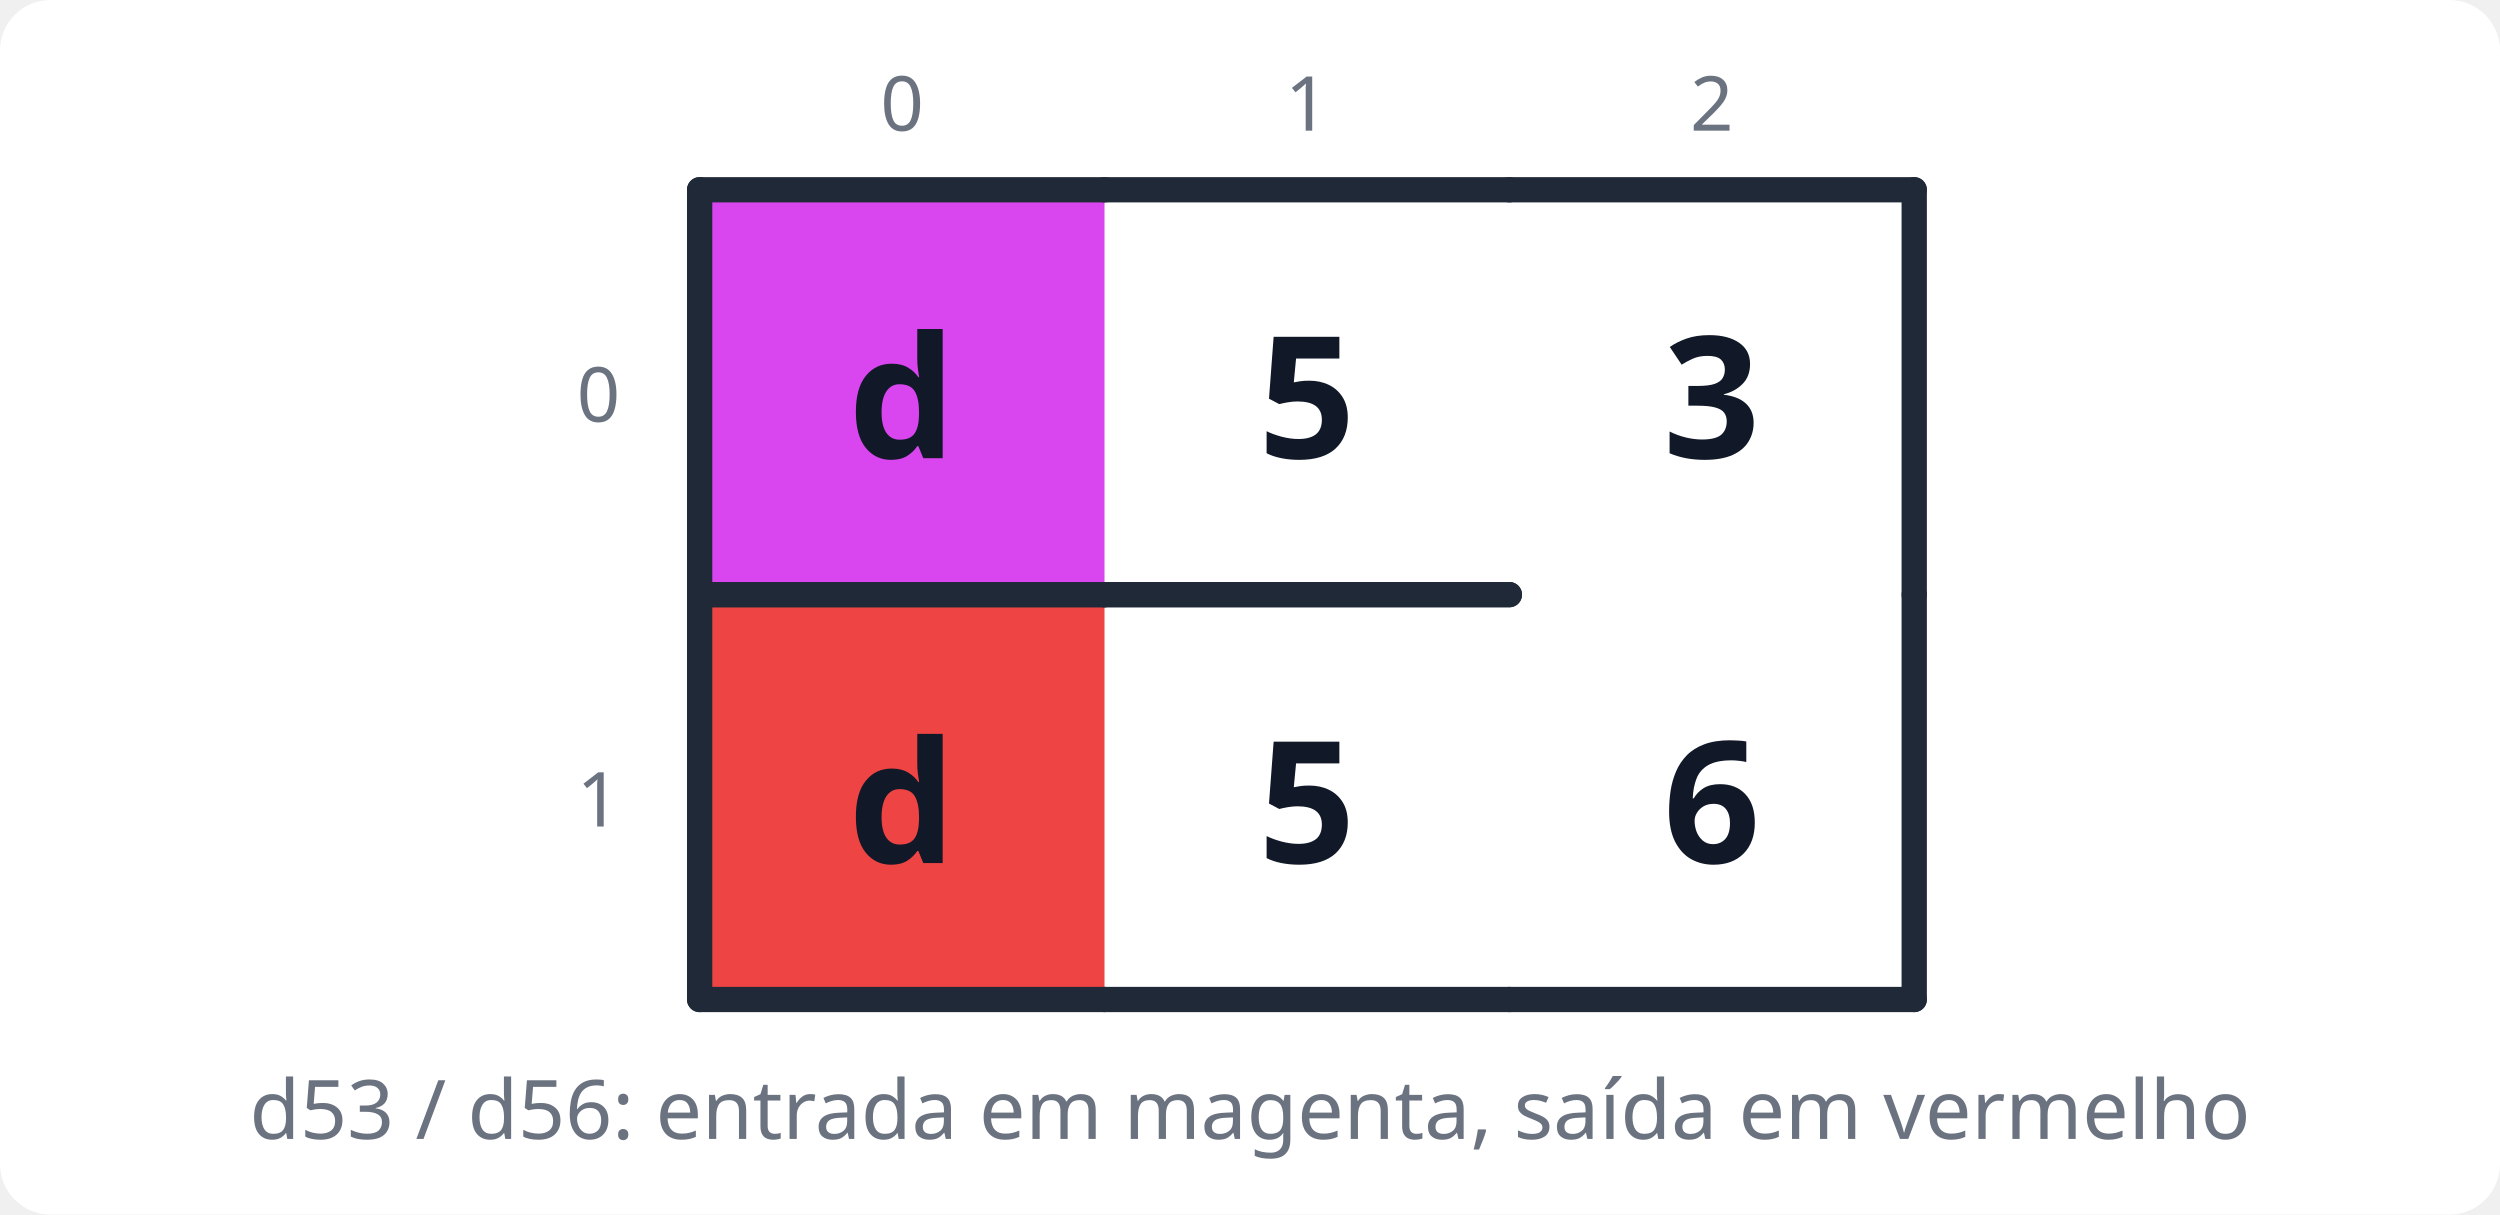
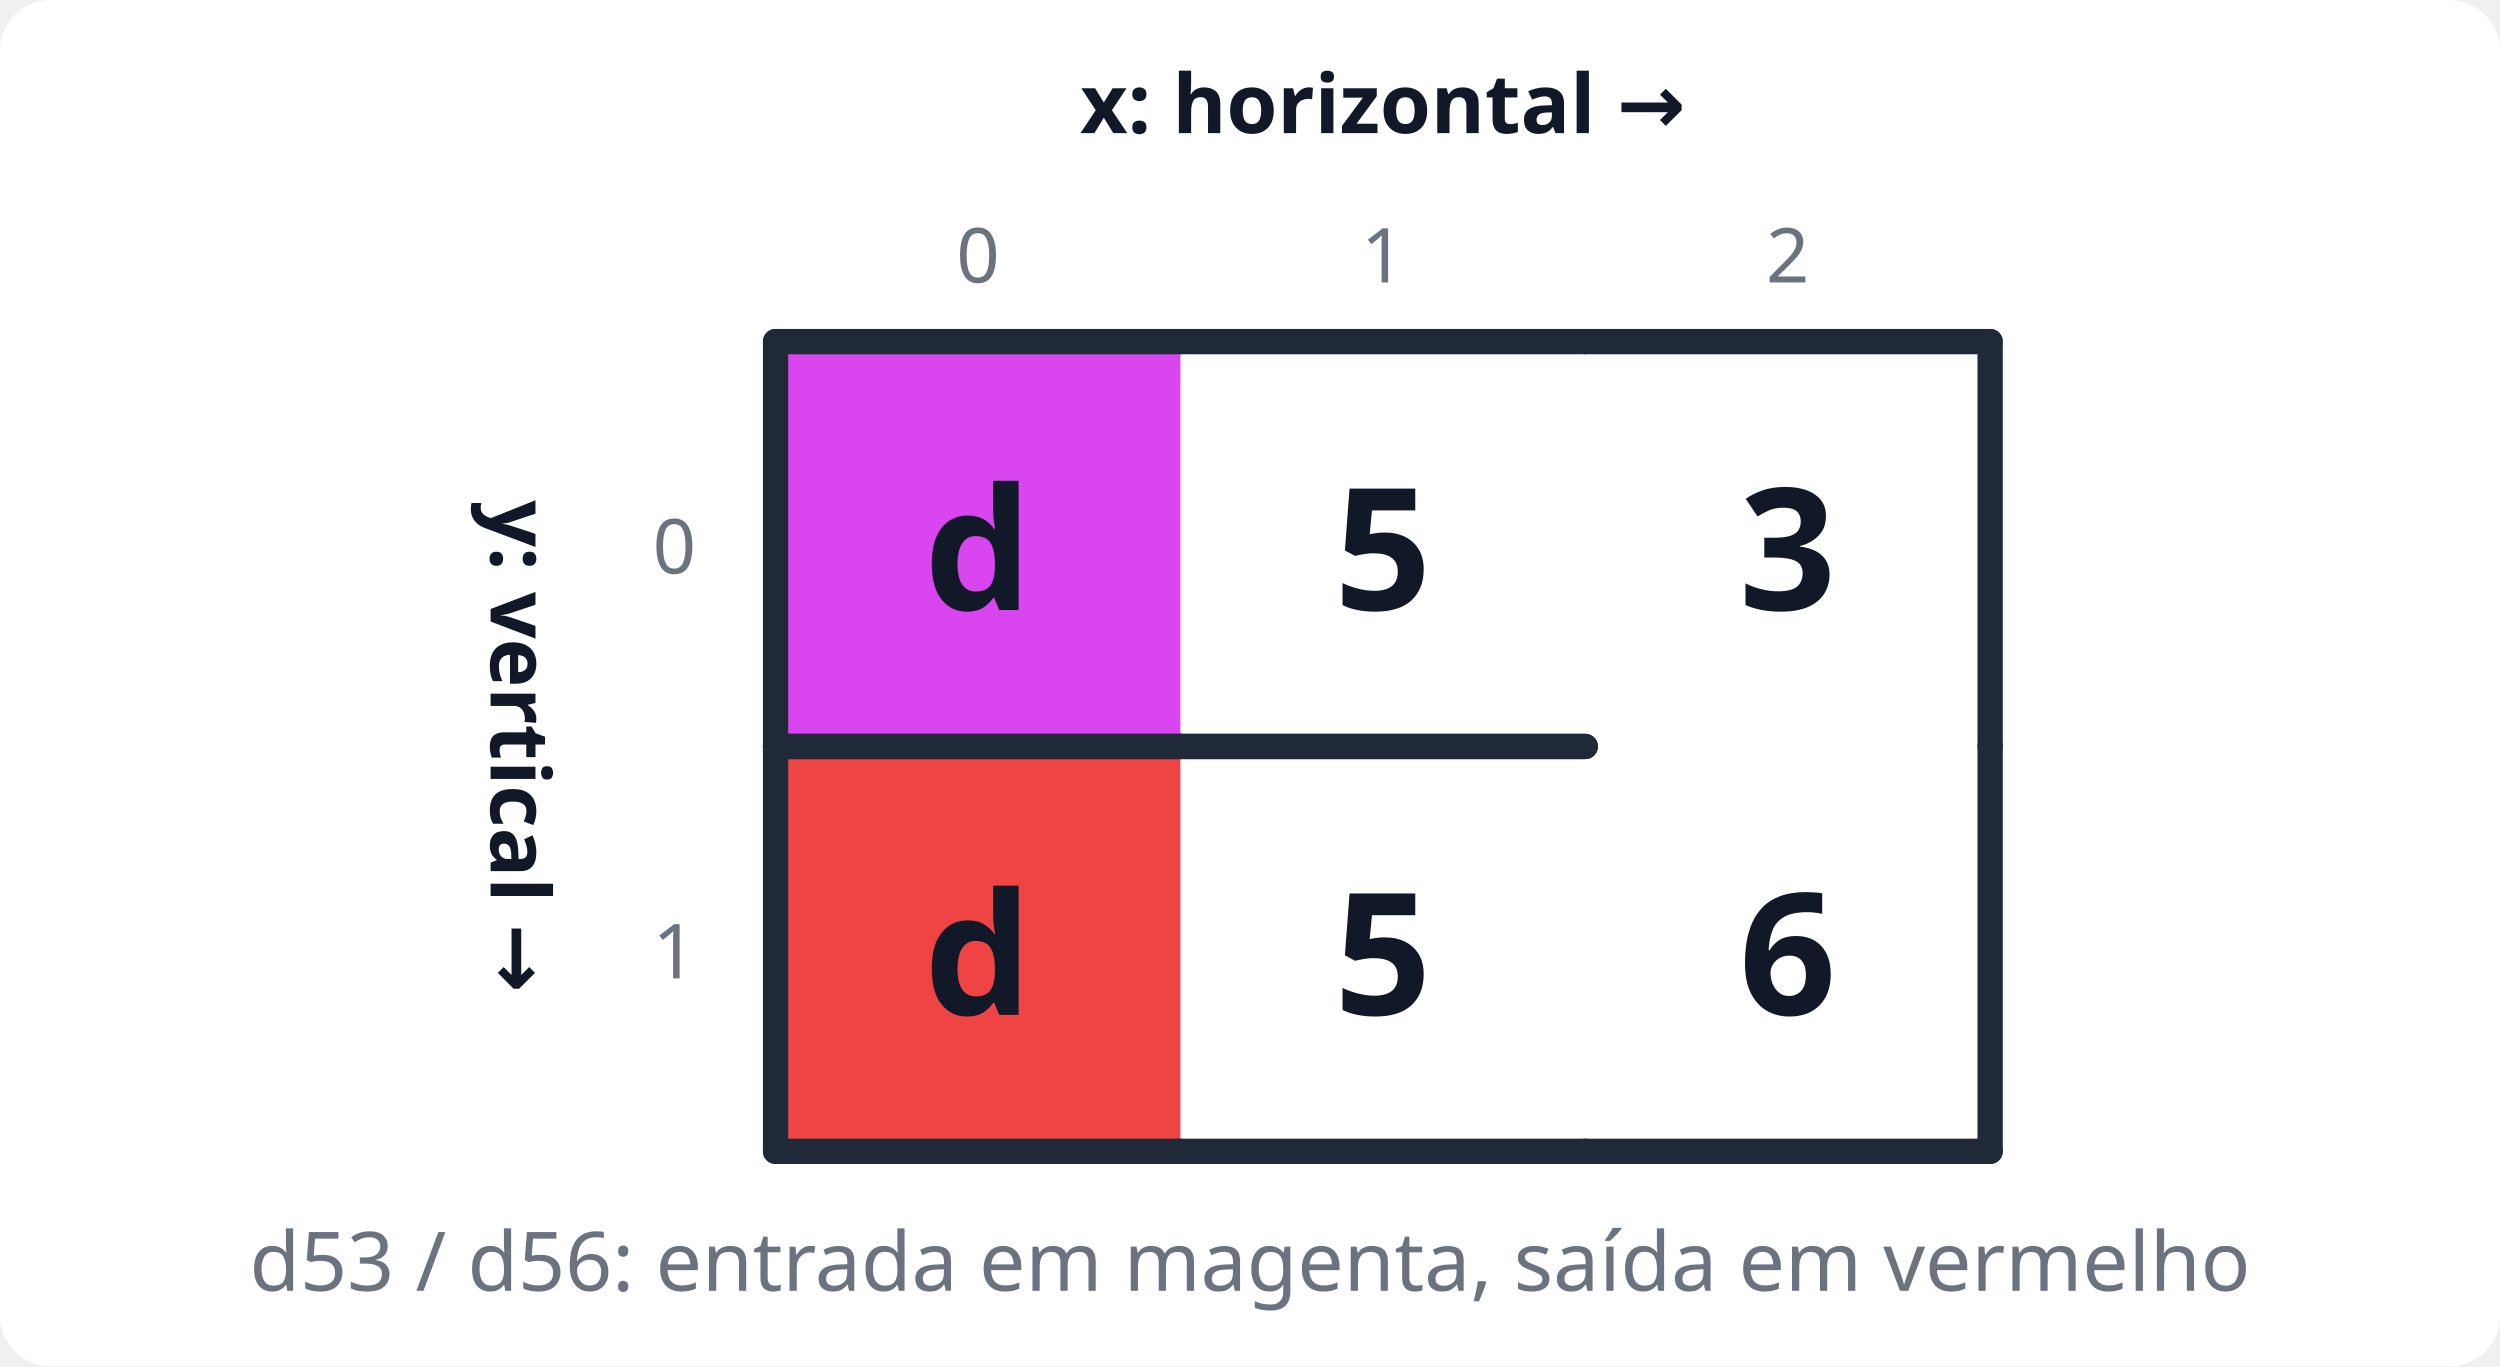
- <svg xmlns="http://www.w3.org/2000/svg" width="395.2" height="192" viewBox="0 0 395.2 192">
-   <rect width="395.2" height="192" fill="#ffffff" rx="8" />
-   <rect x="110.6" y="30" width="64" height="64" fill="#d946ef" />
-   <rect x="110.6" y="94" width="64" height="64" fill="#ef4444" />
-   <line x1="110.6" y1="30" x2="174.6" y2="30" stroke="#1f2937" stroke-width="4" stroke-linecap="round" />
-   <line x1="110.6" y1="94" x2="174.6" y2="94" stroke="#1f2937" stroke-width="4" stroke-linecap="round" />
-   <line x1="110.6" y1="30" x2="110.6" y2="94" stroke="#1f2937" stroke-width="4" stroke-linecap="round" />
-   <line x1="174.6" y1="30" x2="238.6" y2="30" stroke="#1f2937" stroke-width="4" stroke-linecap="round" />
-   <line x1="174.6" y1="94" x2="238.6" y2="94" stroke="#1f2937" stroke-width="4" stroke-linecap="round" />
-   <line x1="238.6" y1="30" x2="302.6" y2="30" stroke="#1f2937" stroke-width="4" stroke-linecap="round" />
-   <line x1="302.6" y1="30" x2="302.6" y2="94" stroke="#1f2937" stroke-width="4" stroke-linecap="round" />
-   <line x1="110.6" y1="94" x2="174.6" y2="94" stroke="#1f2937" stroke-width="4" stroke-linecap="round" />
-   <line x1="110.6" y1="158" x2="174.6" y2="158" stroke="#1f2937" stroke-width="4" stroke-linecap="round" />
-   <line x1="110.6" y1="94" x2="110.6" y2="158" stroke="#1f2937" stroke-width="4" stroke-linecap="round" />
-   <line x1="174.6" y1="94" x2="238.6" y2="94" stroke="#1f2937" stroke-width="4" stroke-linecap="round" />
-   <line x1="174.6" y1="158" x2="238.6" y2="158" stroke="#1f2937" stroke-width="4" stroke-linecap="round" />
-   <line x1="302.6" y1="94" x2="302.6" y2="158" stroke="#1f2937" stroke-width="4" stroke-linecap="round" />
-   <line x1="238.6" y1="158" x2="302.6" y2="158" stroke="#1f2937" stroke-width="4" stroke-linecap="round" />
-   <text x="142.6" y="62" font-family="ui-sans-serif, system-ui, sans-serif" font-size="26.88" font-weight="bold" fill="#111827" text-anchor="middle" dominant-baseline="central">d</text>
-   <text x="206.6" y="62" font-family="ui-sans-serif, system-ui, sans-serif" font-size="26.88" font-weight="bold" fill="#111827" text-anchor="middle" dominant-baseline="central">5</text>
-   <text x="270.6" y="62" font-family="ui-sans-serif, system-ui, sans-serif" font-size="26.88" font-weight="bold" fill="#111827" text-anchor="middle" dominant-baseline="central">3</text>
-   <text x="142.6" y="126" font-family="ui-sans-serif, system-ui, sans-serif" font-size="26.88" font-weight="bold" fill="#111827" text-anchor="middle" dominant-baseline="central">d</text>
-   <text x="206.6" y="126" font-family="ui-sans-serif, system-ui, sans-serif" font-size="26.88" font-weight="bold" fill="#111827" text-anchor="middle" dominant-baseline="central">5</text>
-   <text x="270.6" y="126" font-family="ui-sans-serif, system-ui, sans-serif" font-size="26.88" font-weight="bold" fill="#111827" text-anchor="middle" dominant-baseline="central">6</text>
-   <text x="142.6" y="16" font-family="ui-sans-serif, system-ui, sans-serif" font-size="12" font-weight="normal" fill="#6b7280" text-anchor="middle" dominant-baseline="central">0</text>
-   <text x="206.6" y="16" font-family="ui-sans-serif, system-ui, sans-serif" font-size="12" font-weight="normal" fill="#6b7280" text-anchor="middle" dominant-baseline="central">1</text>
-   <text x="270.6" y="16" font-family="ui-sans-serif, system-ui, sans-serif" font-size="12" font-weight="normal" fill="#6b7280" text-anchor="middle" dominant-baseline="central">2</text>
-   <text x="94.6" y="62" font-family="ui-sans-serif, system-ui, sans-serif" font-size="12" font-weight="normal" fill="#6b7280" text-anchor="middle" dominant-baseline="central">0</text>
-   <text x="94.6" y="126" font-family="ui-sans-serif, system-ui, sans-serif" font-size="12" font-weight="normal" fill="#6b7280" text-anchor="middle" dominant-baseline="central">1</text>
-   <text x="197.6" y="175" font-family="ui-sans-serif, system-ui, sans-serif" font-size="13" font-weight="normal" fill="#6b7280" text-anchor="middle" dominant-baseline="central">d53 / d56: entrada em magenta, saída em vermelho</text>
+ <svg xmlns="http://www.w3.org/2000/svg" width="395.2" height="216" viewBox="0 0 395.2 216">
+   <rect width="395.2" height="216" fill="#ffffff" rx="8" />
+   <rect x="122.6" y="54" width="64" height="64" fill="#d946ef" />
+   <rect x="122.6" y="118" width="64" height="64" fill="#ef4444" />
+   <line x1="122.6" y1="54" x2="186.6" y2="54" stroke="#1f2937" stroke-width="4" stroke-linecap="round" />
+   <line x1="122.6" y1="118" x2="186.6" y2="118" stroke="#1f2937" stroke-width="4" stroke-linecap="round" />
+   <line x1="122.6" y1="54" x2="122.6" y2="118" stroke="#1f2937" stroke-width="4" stroke-linecap="round" />
+   <line x1="186.6" y1="54" x2="250.6" y2="54" stroke="#1f2937" stroke-width="4" stroke-linecap="round" />
+   <line x1="186.6" y1="118" x2="250.6" y2="118" stroke="#1f2937" stroke-width="4" stroke-linecap="round" />
+   <line x1="250.6" y1="54" x2="314.6" y2="54" stroke="#1f2937" stroke-width="4" stroke-linecap="round" />
+   <line x1="314.6" y1="54" x2="314.6" y2="118" stroke="#1f2937" stroke-width="4" stroke-linecap="round" />
+   <line x1="122.6" y1="118" x2="186.6" y2="118" stroke="#1f2937" stroke-width="4" stroke-linecap="round" />
+   <line x1="122.6" y1="182" x2="186.6" y2="182" stroke="#1f2937" stroke-width="4" stroke-linecap="round" />
+   <line x1="122.6" y1="118" x2="122.6" y2="182" stroke="#1f2937" stroke-width="4" stroke-linecap="round" />
+   <line x1="186.6" y1="118" x2="250.6" y2="118" stroke="#1f2937" stroke-width="4" stroke-linecap="round" />
+   <line x1="186.6" y1="182" x2="250.6" y2="182" stroke="#1f2937" stroke-width="4" stroke-linecap="round" />
+   <line x1="314.6" y1="118" x2="314.6" y2="182" stroke="#1f2937" stroke-width="4" stroke-linecap="round" />
+   <line x1="250.6" y1="182" x2="314.6" y2="182" stroke="#1f2937" stroke-width="4" stroke-linecap="round" />
+   <text x="154.6" y="86" font-family="ui-sans-serif, system-ui, sans-serif" font-size="26.88" font-weight="bold" fill="#111827" text-anchor="middle" dominant-baseline="central">d</text>
+   <text x="218.6" y="86" font-family="ui-sans-serif, system-ui, sans-serif" font-size="26.88" font-weight="bold" fill="#111827" text-anchor="middle" dominant-baseline="central">5</text>
+   <text x="282.6" y="86" font-family="ui-sans-serif, system-ui, sans-serif" font-size="26.88" font-weight="bold" fill="#111827" text-anchor="middle" dominant-baseline="central">3</text>
+   <text x="154.6" y="150" font-family="ui-sans-serif, system-ui, sans-serif" font-size="26.88" font-weight="bold" fill="#111827" text-anchor="middle" dominant-baseline="central">d</text>
+   <text x="218.6" y="150" font-family="ui-sans-serif, system-ui, sans-serif" font-size="26.88" font-weight="bold" fill="#111827" text-anchor="middle" dominant-baseline="central">5</text>
+   <text x="282.6" y="150" font-family="ui-sans-serif, system-ui, sans-serif" font-size="26.88" font-weight="bold" fill="#111827" text-anchor="middle" dominant-baseline="central">6</text>
+   <text x="154.6" y="40" font-family="ui-sans-serif, system-ui, sans-serif" font-size="12" font-weight="normal" fill="#6b7280" text-anchor="middle" dominant-baseline="central">0</text>
+   <text x="218.6" y="40" font-family="ui-sans-serif, system-ui, sans-serif" font-size="12" font-weight="normal" fill="#6b7280" text-anchor="middle" dominant-baseline="central">1</text>
+   <text x="282.6" y="40" font-family="ui-sans-serif, system-ui, sans-serif" font-size="12" font-weight="normal" fill="#6b7280" text-anchor="middle" dominant-baseline="central">2</text>
+   <text x="106.6" y="86" font-family="ui-sans-serif, system-ui, sans-serif" font-size="12" font-weight="normal" fill="#6b7280" text-anchor="middle" dominant-baseline="central">0</text>
+   <text x="106.6" y="150" font-family="ui-sans-serif, system-ui, sans-serif" font-size="12" font-weight="normal" fill="#6b7280" text-anchor="middle" dominant-baseline="central">1</text>
+   <text x="218.6" y="16" font-family="ui-sans-serif, system-ui, sans-serif" font-size="13" font-weight="bold" fill="#111827" text-anchor="middle" dominant-baseline="central">x: horizontal →</text>
+   <g transform="rotate(90 82.6 118)">
+     <text x="82.6" y="118" font-family="ui-sans-serif, system-ui, sans-serif" font-size="13" font-weight="bold" fill="#111827" text-anchor="middle" dominant-baseline="central">y: vertical →</text>
+   </g>
+   <text x="197.6" y="199" font-family="ui-sans-serif, system-ui, sans-serif" font-size="13" font-weight="normal" fill="#6b7280" text-anchor="middle" dominant-baseline="central">d53 / d56: entrada em magenta, saída em vermelho</text>
</svg>
